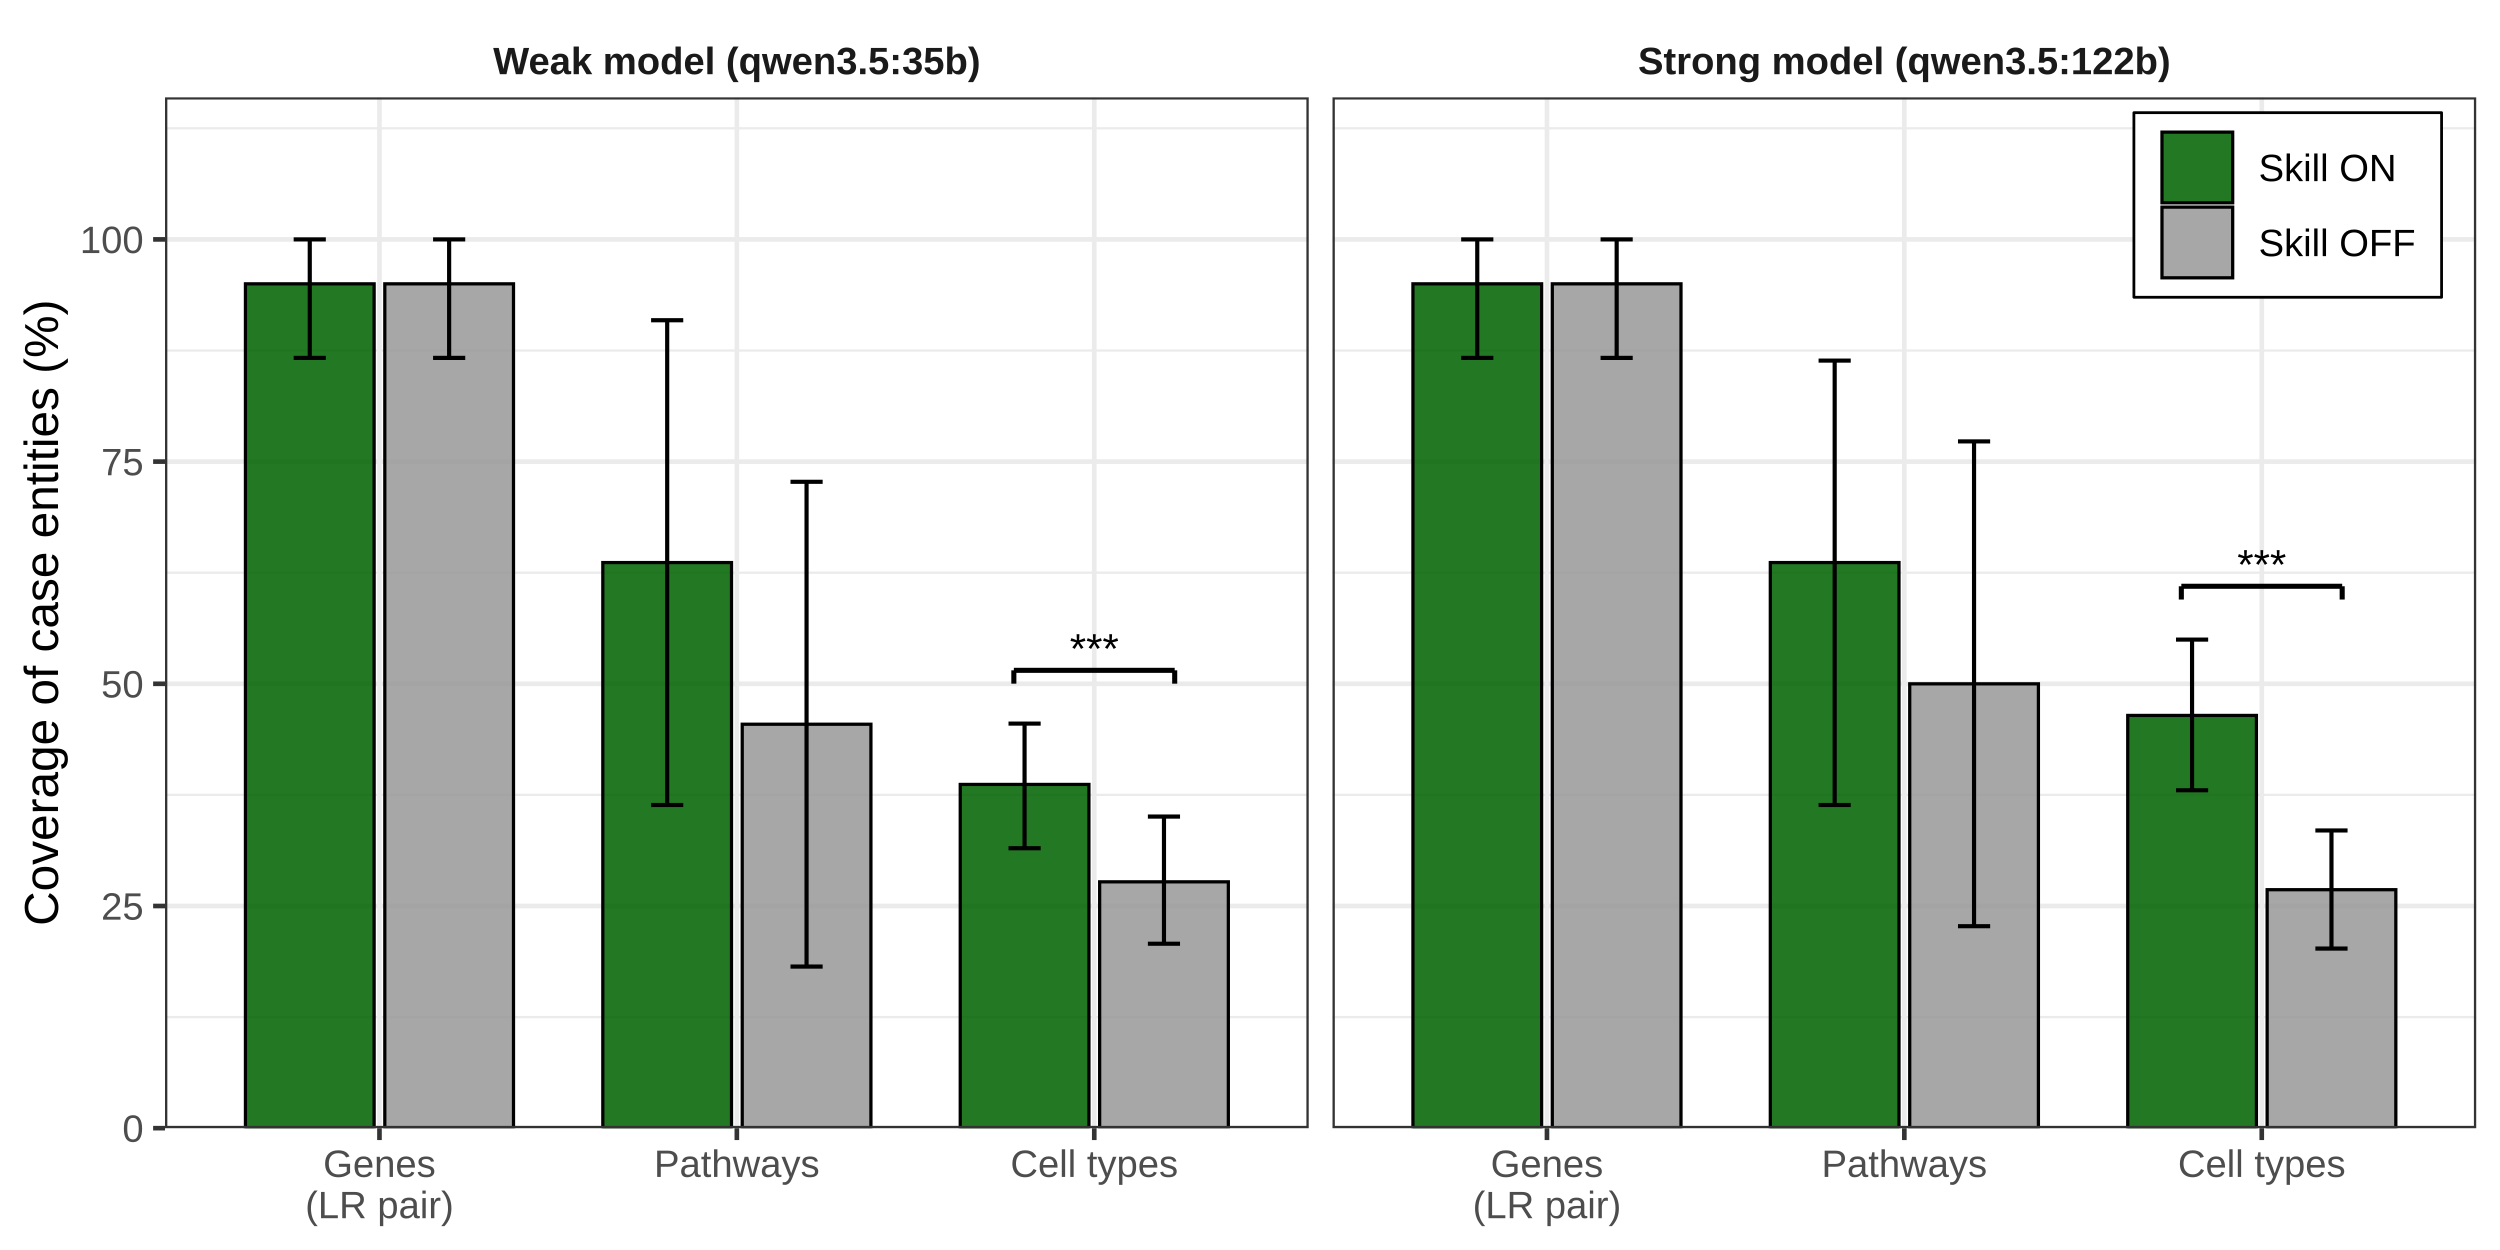
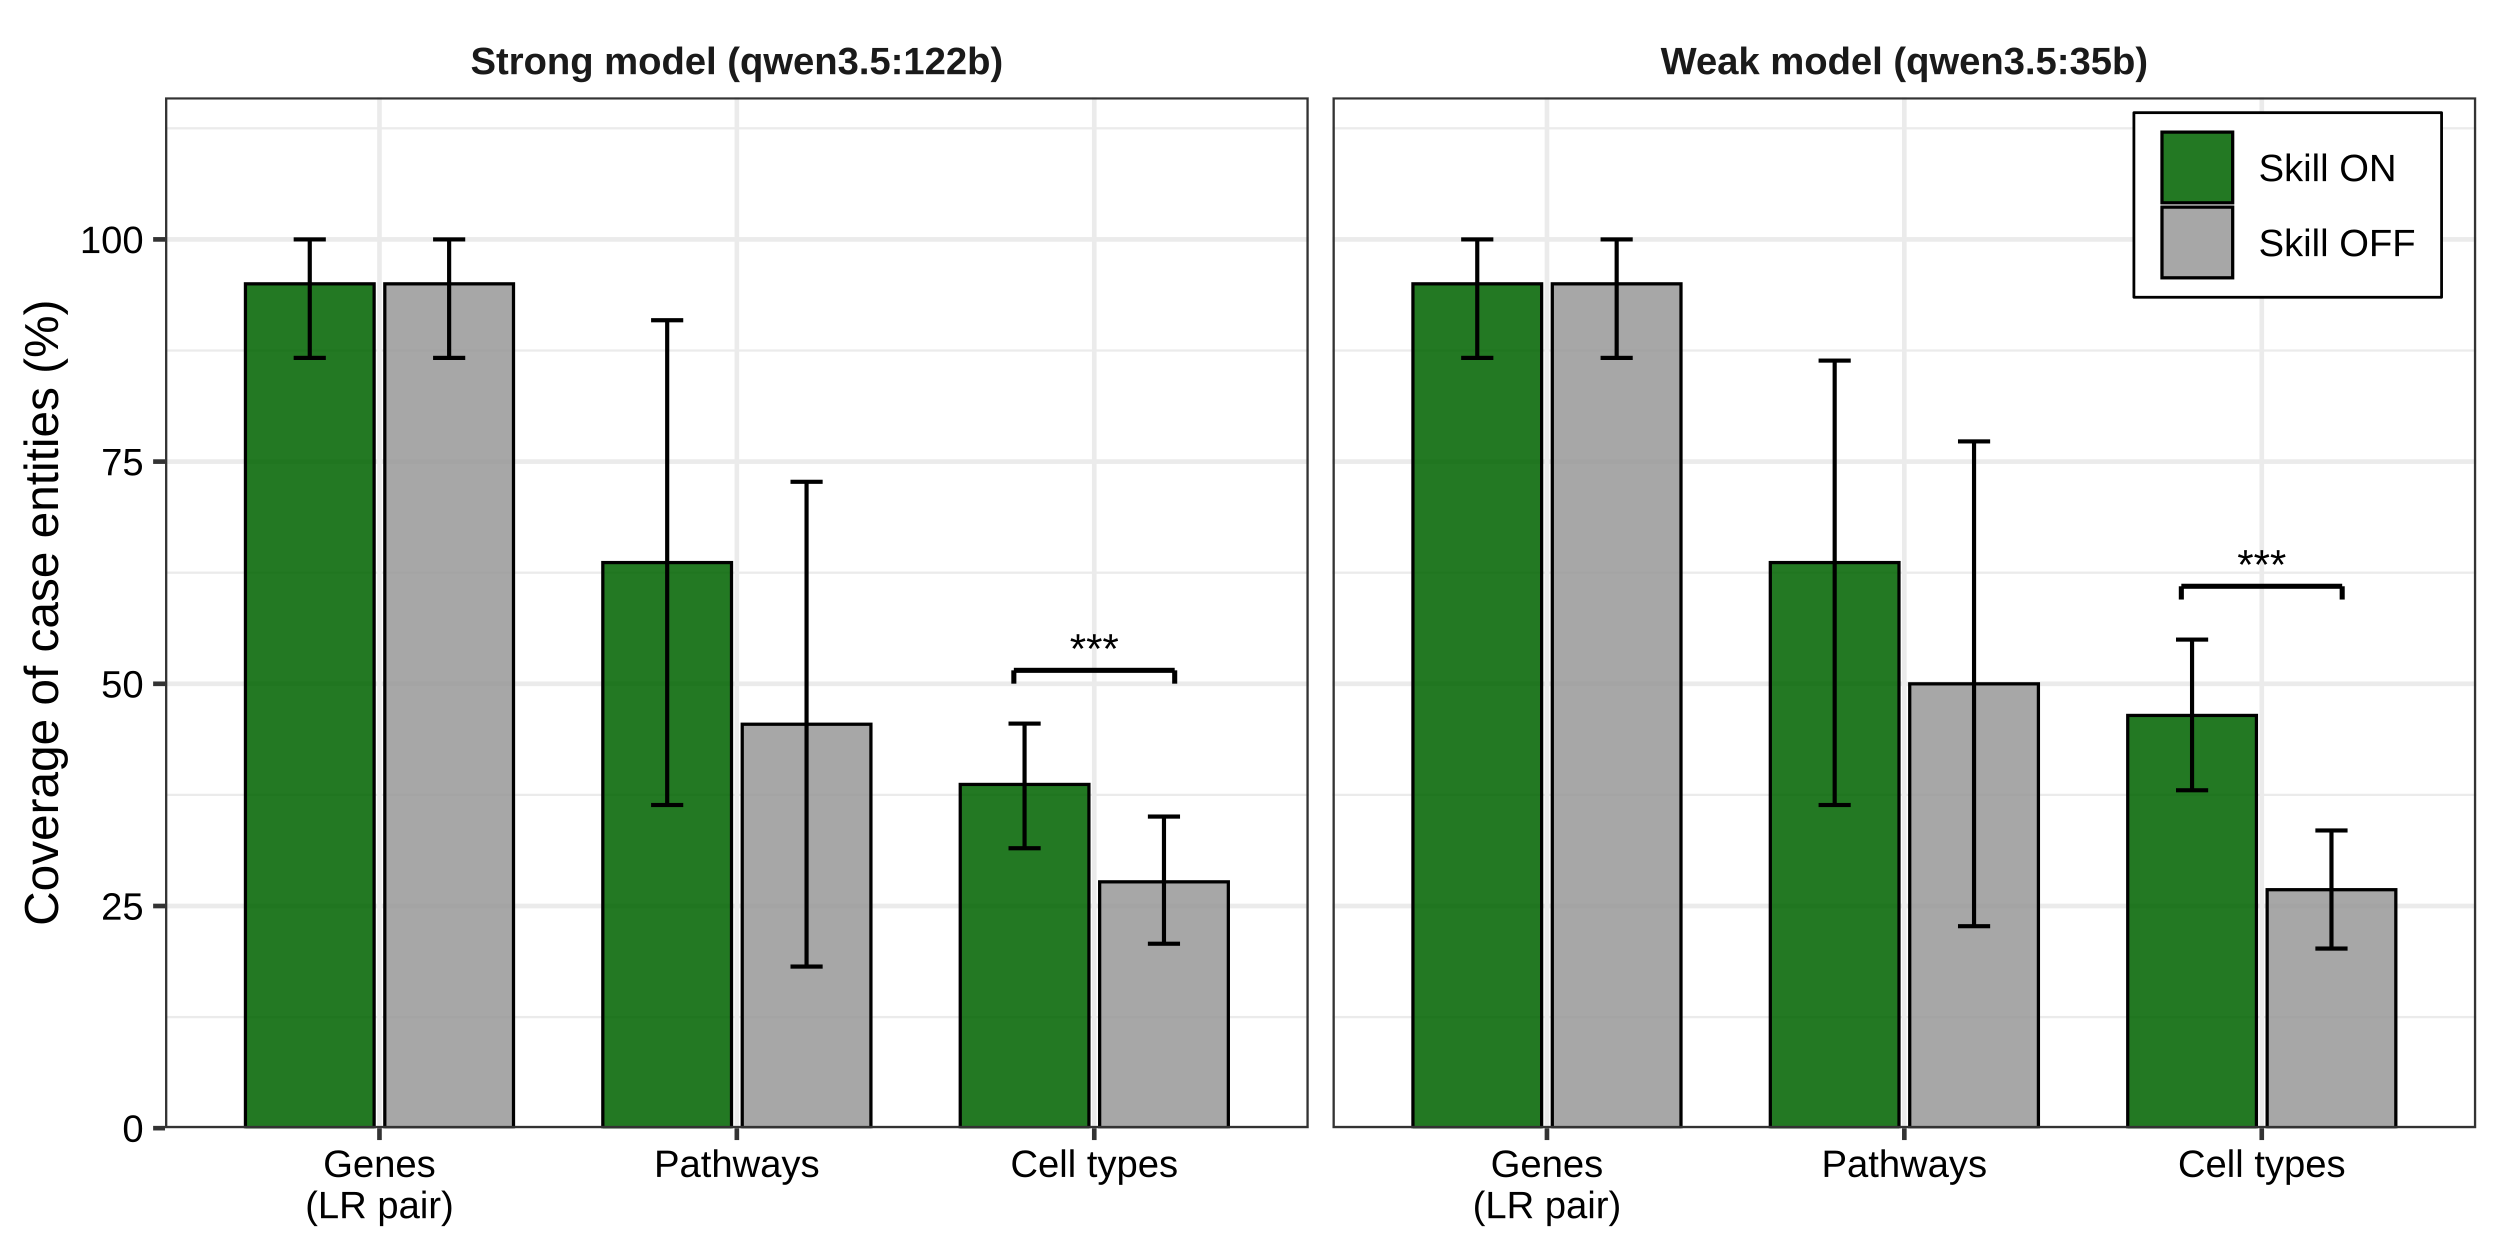
<svg xmlns="http://www.w3.org/2000/svg" width="576.00pt" height="288.00pt" viewBox="0 0 576.00 288.00">
  <g class="svglite">
    <defs>
      <style type="text/css">
    .svglite line, .svglite polyline, .svglite polygon, .svglite path, .svglite rect, .svglite circle {
      fill: none;
      stroke: #000000;
      stroke-linecap: round;
      stroke-linejoin: round;
      stroke-miterlimit: 10.00;
    }
    .svglite text {
      white-space: pre;
    }
    .svglite g.glyphgroup path {
      fill: inherit;
      stroke: none;
    }
  </style>
    </defs>
    <rect width="100%" height="100%" style="stroke: none; fill: #FFFFFF;" />
    <defs>
      <clipPath id="cpMC4wMHw1NzYuMDB8MC4wMHwyODguMDA=">
        <rect x="0.00" y="0.00" width="576.00" height="288.00" />
      </clipPath>
    </defs>
    <g clip-path="url(#cpMC4wMHw1NzYuMDB8MC4wMHwyODguMDA=)">
      <rect x="0.00" y="0.00" width="576.00" height="288.00" style="stroke-width: 1.07; stroke: #FFFFFF; fill: #FFFFFF;" />
    </g>
    <defs>
      <clipPath id="cpMzguMDJ8MzAxLjUzfDIyLjQwfDI1OS45Mw==">
        <rect x="38.02" y="22.40" width="263.51" height="237.54" />
      </clipPath>
    </defs>
    <g clip-path="url(#cpMzguMDJ8MzAxLjUzfDIyLjQwfDI1OS45Mw==)">
      <rect x="38.02" y="22.40" width="263.51" height="237.54" style="stroke-width: 1.07; stroke: none; fill: #FFFFFF;" />
      <polyline points="38.02,234.34 301.53,234.34 " style="stroke-width: 0.53; stroke: #EBEBEB; stroke-linecap: butt;" />
      <polyline points="38.02,183.14 301.53,183.14 " style="stroke-width: 0.53; stroke: #EBEBEB; stroke-linecap: butt;" />
      <polyline points="38.02,131.95 301.53,131.95 " style="stroke-width: 0.53; stroke: #EBEBEB; stroke-linecap: butt;" />
      <polyline points="38.02,80.76 301.53,80.76 " style="stroke-width: 0.53; stroke: #EBEBEB; stroke-linecap: butt;" />
      <polyline points="38.02,29.56 301.53,29.56 " style="stroke-width: 0.53; stroke: #EBEBEB; stroke-linecap: butt;" />
      <polyline points="38.02,259.93 301.53,259.93 " style="stroke-width: 1.07; stroke: #EBEBEB; stroke-linecap: butt;" />
      <polyline points="38.02,208.74 301.53,208.74 " style="stroke-width: 1.07; stroke: #EBEBEB; stroke-linecap: butt;" />
      <polyline points="38.02,157.55 301.53,157.55 " style="stroke-width: 1.07; stroke: #EBEBEB; stroke-linecap: butt;" />
      <polyline points="38.02,106.35 301.53,106.35 " style="stroke-width: 1.07; stroke: #EBEBEB; stroke-linecap: butt;" />
      <polyline points="38.02,55.16 301.53,55.16 " style="stroke-width: 1.07; stroke: #EBEBEB; stroke-linecap: butt;" />
      <polyline points="87.43,259.93 87.43,22.40 " style="stroke-width: 1.07; stroke: #EBEBEB; stroke-linecap: butt;" />
      <polyline points="169.77,259.93 169.77,22.40 " style="stroke-width: 1.07; stroke: #EBEBEB; stroke-linecap: butt;" />
      <polyline points="252.12,259.93 252.12,22.40 " style="stroke-width: 1.07; stroke: #EBEBEB; stroke-linecap: butt;" />
      <rect x="56.55" y="65.40" width="29.65" height="194.54" style="stroke-width: 0.75; stroke-linecap: butt; stroke-linejoin: miter; fill: #006400; fill-opacity: 0.86;" />
      <rect x="88.66" y="65.40" width="29.65" height="194.54" style="stroke-width: 0.75; stroke-linecap: butt; stroke-linejoin: miter; fill: #999999; fill-opacity: 0.86;" />
      <rect x="138.89" y="129.62" width="29.65" height="130.31" style="stroke-width: 0.75; stroke-linecap: butt; stroke-linejoin: miter; fill: #006400; fill-opacity: 0.86;" />
      <rect x="171.01" y="166.86" width="29.65" height="93.08" style="stroke-width: 0.75; stroke-linecap: butt; stroke-linejoin: miter; fill: #999999; fill-opacity: 0.86;" />
      <rect x="221.24" y="180.73" width="29.65" height="79.21" style="stroke-width: 0.75; stroke-linecap: butt; stroke-linejoin: miter; fill: #006400; fill-opacity: 0.86;" />
      <rect x="253.36" y="203.18" width="29.65" height="56.75" style="stroke-width: 0.75; stroke-linecap: butt; stroke-linejoin: miter; fill: #999999; fill-opacity: 0.86;" />
      <polyline points="67.66,55.16 75.07,55.16 " style="stroke-width: 0.96; stroke-linecap: butt;" />
      <polyline points="71.37,55.16 71.37,82.46 " style="stroke-width: 0.96; stroke-linecap: butt;" />
      <polyline points="67.66,82.46 75.07,82.46 " style="stroke-width: 0.96; stroke-linecap: butt;" />
      <polyline points="99.78,55.16 107.19,55.16 " style="stroke-width: 0.96; stroke-linecap: butt;" />
      <polyline points="103.48,55.16 103.48,82.46 " style="stroke-width: 0.96; stroke-linecap: butt;" />
      <polyline points="99.78,82.46 107.19,82.46 " style="stroke-width: 0.96; stroke-linecap: butt;" />
      <polyline points="150.01,73.78 157.42,73.78 " style="stroke-width: 0.96; stroke-linecap: butt;" />
      <polyline points="153.72,73.78 153.72,185.47 " style="stroke-width: 0.96; stroke-linecap: butt;" />
      <polyline points="150.01,185.47 157.42,185.47 " style="stroke-width: 0.96; stroke-linecap: butt;" />
      <polyline points="182.13,111.01 189.54,111.01 " style="stroke-width: 0.96; stroke-linecap: butt;" />
      <polyline points="185.83,111.01 185.83,222.70 " style="stroke-width: 0.96; stroke-linecap: butt;" />
      <polyline points="182.13,222.70 189.54,222.70 " style="stroke-width: 0.96; stroke-linecap: butt;" />
      <polyline points="232.36,166.72 239.77,166.72 " style="stroke-width: 0.96; stroke-linecap: butt;" />
      <polyline points="236.06,166.72 236.06,195.43 " style="stroke-width: 0.96; stroke-linecap: butt;" />
      <polyline points="232.36,195.43 239.77,195.43 " style="stroke-width: 0.96; stroke-linecap: butt;" />
      <polyline points="264.47,188.14 271.88,188.14 " style="stroke-width: 0.96; stroke-linecap: butt;" />
      <polyline points="268.18,188.14 268.18,217.44 " style="stroke-width: 0.96; stroke-linecap: butt;" />
      <polyline points="264.47,217.44 271.88,217.44 " style="stroke-width: 0.96; stroke-linecap: butt;" />
      <line x1="233.59" y1="154.44" x2="270.65" y2="154.44" style="stroke-width: 1.17; stroke-linecap: butt;" />
      <line x1="233.59" y1="157.51" x2="233.59" y2="154.44" style="stroke-width: 1.17; stroke-linecap: butt;" />
      <line x1="270.65" y1="157.51" x2="270.65" y2="154.44" style="stroke-width: 1.17; stroke-linecap: butt;" />
      <text x="252.12" y="152.78" text-anchor="middle" style="font-size: 9.67px; font-family: &quot;Arial&quot;;" textLength="11.30px" lengthAdjust="spacingAndGlyphs">***</text>
      <rect x="38.02" y="22.40" width="263.51" height="237.54" style="stroke-width: 1.07; stroke: #333333;" />
    </g>
    <g clip-path="url(#cpMC4wMHw1NzYuMDB8MC4wMHwyODguMDA=)">
</g>
    <defs>
      <clipPath id="cpMzA3LjAxfDU3MC41MnwyMi40MHwyNTkuOTM=">
        <rect x="307.01" y="22.40" width="263.51" height="237.54" />
      </clipPath>
    </defs>
    <g clip-path="url(#cpMzA3LjAxfDU3MC41MnwyMi40MHwyNTkuOTM=)">
      <rect x="307.01" y="22.40" width="263.51" height="237.54" style="stroke-width: 1.07; stroke: none; fill: #FFFFFF;" />
      <polyline points="307.01,234.34 570.52,234.34 " style="stroke-width: 0.53; stroke: #EBEBEB; stroke-linecap: butt;" />
      <polyline points="307.01,183.14 570.52,183.14 " style="stroke-width: 0.53; stroke: #EBEBEB; stroke-linecap: butt;" />
      <polyline points="307.01,131.95 570.52,131.95 " style="stroke-width: 0.53; stroke: #EBEBEB; stroke-linecap: butt;" />
      <polyline points="307.01,80.76 570.52,80.76 " style="stroke-width: 0.53; stroke: #EBEBEB; stroke-linecap: butt;" />
      <polyline points="307.01,29.56 570.52,29.56 " style="stroke-width: 0.53; stroke: #EBEBEB; stroke-linecap: butt;" />
      <polyline points="307.01,259.93 570.52,259.93 " style="stroke-width: 1.07; stroke: #EBEBEB; stroke-linecap: butt;" />
      <polyline points="307.01,208.74 570.52,208.74 " style="stroke-width: 1.07; stroke: #EBEBEB; stroke-linecap: butt;" />
      <polyline points="307.01,157.55 570.52,157.55 " style="stroke-width: 1.07; stroke: #EBEBEB; stroke-linecap: butt;" />
      <polyline points="307.01,106.35 570.52,106.35 " style="stroke-width: 1.07; stroke: #EBEBEB; stroke-linecap: butt;" />
      <polyline points="307.01,55.16 570.52,55.16 " style="stroke-width: 1.07; stroke: #EBEBEB; stroke-linecap: butt;" />
      <polyline points="356.42,259.93 356.42,22.40 " style="stroke-width: 1.07; stroke: #EBEBEB; stroke-linecap: butt;" />
      <polyline points="438.76,259.93 438.76,22.40 " style="stroke-width: 1.07; stroke: #EBEBEB; stroke-linecap: butt;" />
      <polyline points="521.11,259.93 521.11,22.40 " style="stroke-width: 1.07; stroke: #EBEBEB; stroke-linecap: butt;" />
      <rect x="325.54" y="65.40" width="29.65" height="194.54" style="stroke-width: 0.75; stroke-linecap: butt; stroke-linejoin: miter; fill: #006400; fill-opacity: 0.86;" />
      <rect x="357.65" y="65.40" width="29.65" height="194.54" style="stroke-width: 0.75; stroke-linecap: butt; stroke-linejoin: miter; fill: #999999; fill-opacity: 0.86;" />
      <rect x="407.88" y="129.62" width="29.65" height="130.31" style="stroke-width: 0.75; stroke-linecap: butt; stroke-linejoin: miter; fill: #006400; fill-opacity: 0.86;" />
      <rect x="440.00" y="157.55" width="29.65" height="102.39" style="stroke-width: 0.75; stroke-linecap: butt; stroke-linejoin: miter; fill: #999999; fill-opacity: 0.86;" />
      <rect x="490.23" y="164.83" width="29.65" height="95.10" style="stroke-width: 0.75; stroke-linecap: butt; stroke-linejoin: miter; fill: #006400; fill-opacity: 0.86;" />
      <rect x="522.35" y="204.98" width="29.65" height="54.95" style="stroke-width: 0.75; stroke-linecap: butt; stroke-linejoin: miter; fill: #999999; fill-opacity: 0.86;" />
      <polyline points="336.65,55.16 344.07,55.16 " style="stroke-width: 0.96; stroke-linecap: butt;" />
      <polyline points="340.36,55.16 340.36,82.46 " style="stroke-width: 0.96; stroke-linecap: butt;" />
      <polyline points="336.65,82.46 344.07,82.46 " style="stroke-width: 0.96; stroke-linecap: butt;" />
      <polyline points="368.77,55.16 376.18,55.16 " style="stroke-width: 0.96; stroke-linecap: butt;" />
      <polyline points="372.48,55.16 372.48,82.46 " style="stroke-width: 0.96; stroke-linecap: butt;" />
      <polyline points="368.77,82.46 376.18,82.46 " style="stroke-width: 0.96; stroke-linecap: butt;" />
      <polyline points="419.00,83.08 426.41,83.08 " style="stroke-width: 0.96; stroke-linecap: butt;" />
      <polyline points="422.71,83.08 422.71,185.47 " style="stroke-width: 0.96; stroke-linecap: butt;" />
      <polyline points="419.00,185.47 426.41,185.47 " style="stroke-width: 0.96; stroke-linecap: butt;" />
      <polyline points="451.12,101.70 458.53,101.70 " style="stroke-width: 0.96; stroke-linecap: butt;" />
      <polyline points="454.82,101.70 454.82,213.40 " style="stroke-width: 0.96; stroke-linecap: butt;" />
      <polyline points="451.12,213.40 458.53,213.40 " style="stroke-width: 0.96; stroke-linecap: butt;" />
      <polyline points="501.35,147.36 508.76,147.36 " style="stroke-width: 0.96; stroke-linecap: butt;" />
      <polyline points="505.05,147.36 505.05,182.08 " style="stroke-width: 0.96; stroke-linecap: butt;" />
      <polyline points="501.35,182.08 508.76,182.08 " style="stroke-width: 0.96; stroke-linecap: butt;" />
      <polyline points="533.46,191.34 540.88,191.34 " style="stroke-width: 0.96; stroke-linecap: butt;" />
      <polyline points="537.17,191.34 537.17,218.55 " style="stroke-width: 0.96; stroke-linecap: butt;" />
      <polyline points="533.46,218.55 540.88,218.55 " style="stroke-width: 0.96; stroke-linecap: butt;" />
      <line x1="502.58" y1="135.07" x2="539.64" y2="135.07" style="stroke-width: 1.17; stroke-linecap: butt;" />
      <line x1="502.58" y1="138.14" x2="502.58" y2="135.07" style="stroke-width: 1.17; stroke-linecap: butt;" />
      <line x1="539.64" y1="138.14" x2="539.64" y2="135.07" style="stroke-width: 1.17; stroke-linecap: butt;" />
      <text x="521.11" y="133.41" text-anchor="middle" style="font-size: 9.67px; font-family: &quot;Arial&quot;;" textLength="11.30px" lengthAdjust="spacingAndGlyphs">***</text>
      <rect x="307.01" y="22.40" width="263.51" height="237.54" style="stroke-width: 1.07; stroke: #333333;" />
    </g>
    <g clip-path="url(#cpMC4wMHw1NzYuMDB8MC4wMHwyODguMDA=)">
</g>
    <defs>
      <clipPath id="cpMzguMDJ8MzAxLjUzfDUuNDh8MjIuNDA=">
        <rect x="38.02" y="5.48" width="263.51" height="16.92" />
      </clipPath>
    </defs>
    <g clip-path="url(#cpMzguMDJ8MzAxLjUzfDUuNDh8MjIuNDA=)">
      <rect x="38.02" y="5.48" width="263.51" height="16.92" style="stroke-width: 1.07; stroke: none; fill: #FFFFFF;" />
-       <text x="169.77" y="17.09" text-anchor="middle" style="font-size: 8.80px; font-weight: bold;fill: #1A1A1A; font-family: &quot;Arial&quot;;" textLength="112.22px" lengthAdjust="spacingAndGlyphs">Weak model (qwen3.5:35b)</text>
+       <text x="169.77" y="17.09" text-anchor="middle" style="font-size: 8.80px; font-weight: bold;fill: #1A1A1A; font-family: &quot;Arial&quot;;" textLength="122.64px" lengthAdjust="spacingAndGlyphs">Strong model (qwen3.5:122b)</text>
    </g>
    <g clip-path="url(#cpMC4wMHw1NzYuMDB8MC4wMHwyODguMDA=)">
</g>
    <defs>
      <clipPath id="cpMzA3LjAxfDU3MC41Mnw1LjQ4fDIyLjQw">
        <rect x="307.01" y="5.48" width="263.51" height="16.92" />
      </clipPath>
    </defs>
    <g clip-path="url(#cpMzA3LjAxfDU3MC41Mnw1LjQ4fDIyLjQw)">
      <rect x="307.01" y="5.48" width="263.51" height="16.92" style="stroke-width: 1.07; stroke: none; fill: #FFFFFF;" />
-       <text x="438.76" y="17.09" text-anchor="middle" style="font-size: 8.80px; font-weight: bold;fill: #1A1A1A; font-family: &quot;Arial&quot;;" textLength="122.64px" lengthAdjust="spacingAndGlyphs">Strong model (qwen3.5:122b)</text>
+       <text x="438.76" y="17.09" text-anchor="middle" style="font-size: 8.80px; font-weight: bold;fill: #1A1A1A; font-family: &quot;Arial&quot;;" textLength="112.22px" lengthAdjust="spacingAndGlyphs">Weak model (qwen3.5:35b)</text>
    </g>
    <g clip-path="url(#cpMC4wMHw1NzYuMDB8MC4wMHwyODguMDA=)">
      <polyline points="87.43,262.67 87.43,259.93 " style="stroke-width: 1.07; stroke: #333333; stroke-linecap: butt;" />
      <polyline points="169.77,262.67 169.77,259.93 " style="stroke-width: 1.07; stroke: #333333; stroke-linecap: butt;" />
      <polyline points="252.12,262.67 252.12,259.93 " style="stroke-width: 1.07; stroke: #333333; stroke-linecap: butt;" />
-       <text x="87.43" y="271.17" text-anchor="middle" style="font-size: 8.80px;fill: #4D4D4D; font-family: &quot;Arial&quot;;" textLength="25.92px" lengthAdjust="spacingAndGlyphs">Genes</text>
-       <text x="87.43" y="280.67" text-anchor="middle" style="font-size: 8.80px;fill: #4D4D4D; font-family: &quot;Arial&quot;;" textLength="34.19px" lengthAdjust="spacingAndGlyphs">(LR pair)</text>
-       <text x="169.77" y="271.17" text-anchor="middle" style="font-size: 8.80px;fill: #4D4D4D; font-family: &quot;Arial&quot;;" textLength="38.16px" lengthAdjust="spacingAndGlyphs">Pathways</text>
-       <text x="252.12" y="271.17" text-anchor="middle" style="font-size: 8.80px;fill: #4D4D4D; font-family: &quot;Arial&quot;;" textLength="38.62px" lengthAdjust="spacingAndGlyphs">Cell types</text>
+       <text x="87.43" y="271.17" text-anchor="middle" style="font-size: 8.80px; font-family: &quot;Arial&quot;;" textLength="25.92px" lengthAdjust="spacingAndGlyphs">Genes</text>
+       <text x="87.43" y="280.67" text-anchor="middle" style="font-size: 8.80px; font-family: &quot;Arial&quot;;" textLength="34.19px" lengthAdjust="spacingAndGlyphs">(LR pair)</text>
+       <text x="169.77" y="271.17" text-anchor="middle" style="font-size: 8.80px; font-family: &quot;Arial&quot;;" textLength="38.16px" lengthAdjust="spacingAndGlyphs">Pathways</text>
+       <text x="252.12" y="271.17" text-anchor="middle" style="font-size: 8.80px; font-family: &quot;Arial&quot;;" textLength="38.62px" lengthAdjust="spacingAndGlyphs">Cell types</text>
      <polyline points="356.42,262.67 356.42,259.93 " style="stroke-width: 1.07; stroke: #333333; stroke-linecap: butt;" />
      <polyline points="438.76,262.67 438.76,259.93 " style="stroke-width: 1.07; stroke: #333333; stroke-linecap: butt;" />
      <polyline points="521.11,262.67 521.11,259.93 " style="stroke-width: 1.07; stroke: #333333; stroke-linecap: butt;" />
-       <text x="356.42" y="271.17" text-anchor="middle" style="font-size: 8.80px;fill: #4D4D4D; font-family: &quot;Arial&quot;;" textLength="25.92px" lengthAdjust="spacingAndGlyphs">Genes</text>
-       <text x="356.42" y="280.67" text-anchor="middle" style="font-size: 8.80px;fill: #4D4D4D; font-family: &quot;Arial&quot;;" textLength="34.19px" lengthAdjust="spacingAndGlyphs">(LR pair)</text>
-       <text x="438.76" y="271.17" text-anchor="middle" style="font-size: 8.80px;fill: #4D4D4D; font-family: &quot;Arial&quot;;" textLength="38.16px" lengthAdjust="spacingAndGlyphs">Pathways</text>
-       <text x="521.11" y="271.17" text-anchor="middle" style="font-size: 8.80px;fill: #4D4D4D; font-family: &quot;Arial&quot;;" textLength="38.62px" lengthAdjust="spacingAndGlyphs">Cell types</text>
-       <text x="33.09" y="263.08" text-anchor="end" style="font-size: 8.80px;fill: #4D4D4D; font-family: &quot;Arial&quot;;" textLength="4.89px" lengthAdjust="spacingAndGlyphs">0</text>
-       <text x="33.09" y="211.89" text-anchor="end" style="font-size: 8.80px;fill: #4D4D4D; font-family: &quot;Arial&quot;;" textLength="9.78px" lengthAdjust="spacingAndGlyphs">25</text>
-       <text x="33.09" y="160.70" text-anchor="end" style="font-size: 8.80px;fill: #4D4D4D; font-family: &quot;Arial&quot;;" textLength="9.78px" lengthAdjust="spacingAndGlyphs">50</text>
-       <text x="33.09" y="109.50" text-anchor="end" style="font-size: 8.80px;fill: #4D4D4D; font-family: &quot;Arial&quot;;" textLength="9.78px" lengthAdjust="spacingAndGlyphs">75</text>
-       <text x="33.09" y="58.31" text-anchor="end" style="font-size: 8.80px;fill: #4D4D4D; font-family: &quot;Arial&quot;;" textLength="14.67px" lengthAdjust="spacingAndGlyphs">100</text>
+       <text x="356.42" y="271.17" text-anchor="middle" style="font-size: 8.80px; font-family: &quot;Arial&quot;;" textLength="25.92px" lengthAdjust="spacingAndGlyphs">Genes</text>
+       <text x="356.42" y="280.67" text-anchor="middle" style="font-size: 8.80px; font-family: &quot;Arial&quot;;" textLength="34.19px" lengthAdjust="spacingAndGlyphs">(LR pair)</text>
+       <text x="438.76" y="271.17" text-anchor="middle" style="font-size: 8.80px; font-family: &quot;Arial&quot;;" textLength="38.16px" lengthAdjust="spacingAndGlyphs">Pathways</text>
+       <text x="521.11" y="271.17" text-anchor="middle" style="font-size: 8.80px; font-family: &quot;Arial&quot;;" textLength="38.62px" lengthAdjust="spacingAndGlyphs">Cell types</text>
+       <text x="33.09" y="263.08" text-anchor="end" style="font-size: 8.80px; font-family: &quot;Arial&quot;;" textLength="4.89px" lengthAdjust="spacingAndGlyphs">0</text>
+       <text x="33.09" y="211.89" text-anchor="end" style="font-size: 8.80px; font-family: &quot;Arial&quot;;" textLength="9.78px" lengthAdjust="spacingAndGlyphs">25</text>
+       <text x="33.09" y="160.70" text-anchor="end" style="font-size: 8.80px; font-family: &quot;Arial&quot;;" textLength="9.78px" lengthAdjust="spacingAndGlyphs">50</text>
+       <text x="33.09" y="109.50" text-anchor="end" style="font-size: 8.80px; font-family: &quot;Arial&quot;;" textLength="9.78px" lengthAdjust="spacingAndGlyphs">75</text>
+       <text x="33.09" y="58.31" text-anchor="end" style="font-size: 8.80px; font-family: &quot;Arial&quot;;" textLength="14.67px" lengthAdjust="spacingAndGlyphs">100</text>
      <polyline points="35.28,259.93 38.02,259.93 " style="stroke-width: 1.07; stroke: #333333; stroke-linecap: butt;" />
      <polyline points="35.28,208.74 38.02,208.74 " style="stroke-width: 1.07; stroke: #333333; stroke-linecap: butt;" />
      <polyline points="35.28,157.55 38.02,157.55 " style="stroke-width: 1.07; stroke: #333333; stroke-linecap: butt;" />
      <polyline points="35.28,106.35 38.02,106.35 " style="stroke-width: 1.07; stroke: #333333; stroke-linecap: butt;" />
      <polyline points="35.28,55.16 38.02,55.16 " style="stroke-width: 1.07; stroke: #333333; stroke-linecap: butt;" />
      <text transform="translate(13.36,141.17) rotate(-90)" text-anchor="middle" style="font-size: 11.00px; font-family: &quot;Arial&quot;;" textLength="144.38px" lengthAdjust="spacingAndGlyphs">Coverage of case entities (%)</text>
      <rect x="491.65" y="25.96" width="70.89" height="42.53" style="stroke-width: 0.64; fill: #FFFFFF;" />
      <rect x="497.62" y="29.95" width="17.28" height="17.28" style="stroke-width: 1.07; stroke: none; fill: #FFFFFF;" />
      <rect x="498.12" y="30.44" width="16.29" height="16.29" style="stroke-width: 0.75; stroke-linecap: butt; stroke-linejoin: miter; fill: #006400; fill-opacity: 0.86;" />
      <rect x="497.62" y="47.23" width="17.28" height="17.28" style="stroke-width: 1.07; stroke: none; fill: #FFFFFF;" />
      <rect x="498.12" y="47.72" width="16.29" height="16.29" style="stroke-width: 0.75; stroke-linecap: butt; stroke-linejoin: miter; fill: #999999; fill-opacity: 0.86;" />
      <text x="520.38" y="41.74" style="font-size: 8.80px; font-family: &quot;Arial&quot;;" textLength="31.78px" lengthAdjust="spacingAndGlyphs">Skill ON</text>
      <text x="520.38" y="59.02" style="font-size: 8.80px; font-family: &quot;Arial&quot;;" textLength="36.17px" lengthAdjust="spacingAndGlyphs">Skill OFF</text>
    </g>
  </g>
</svg>
